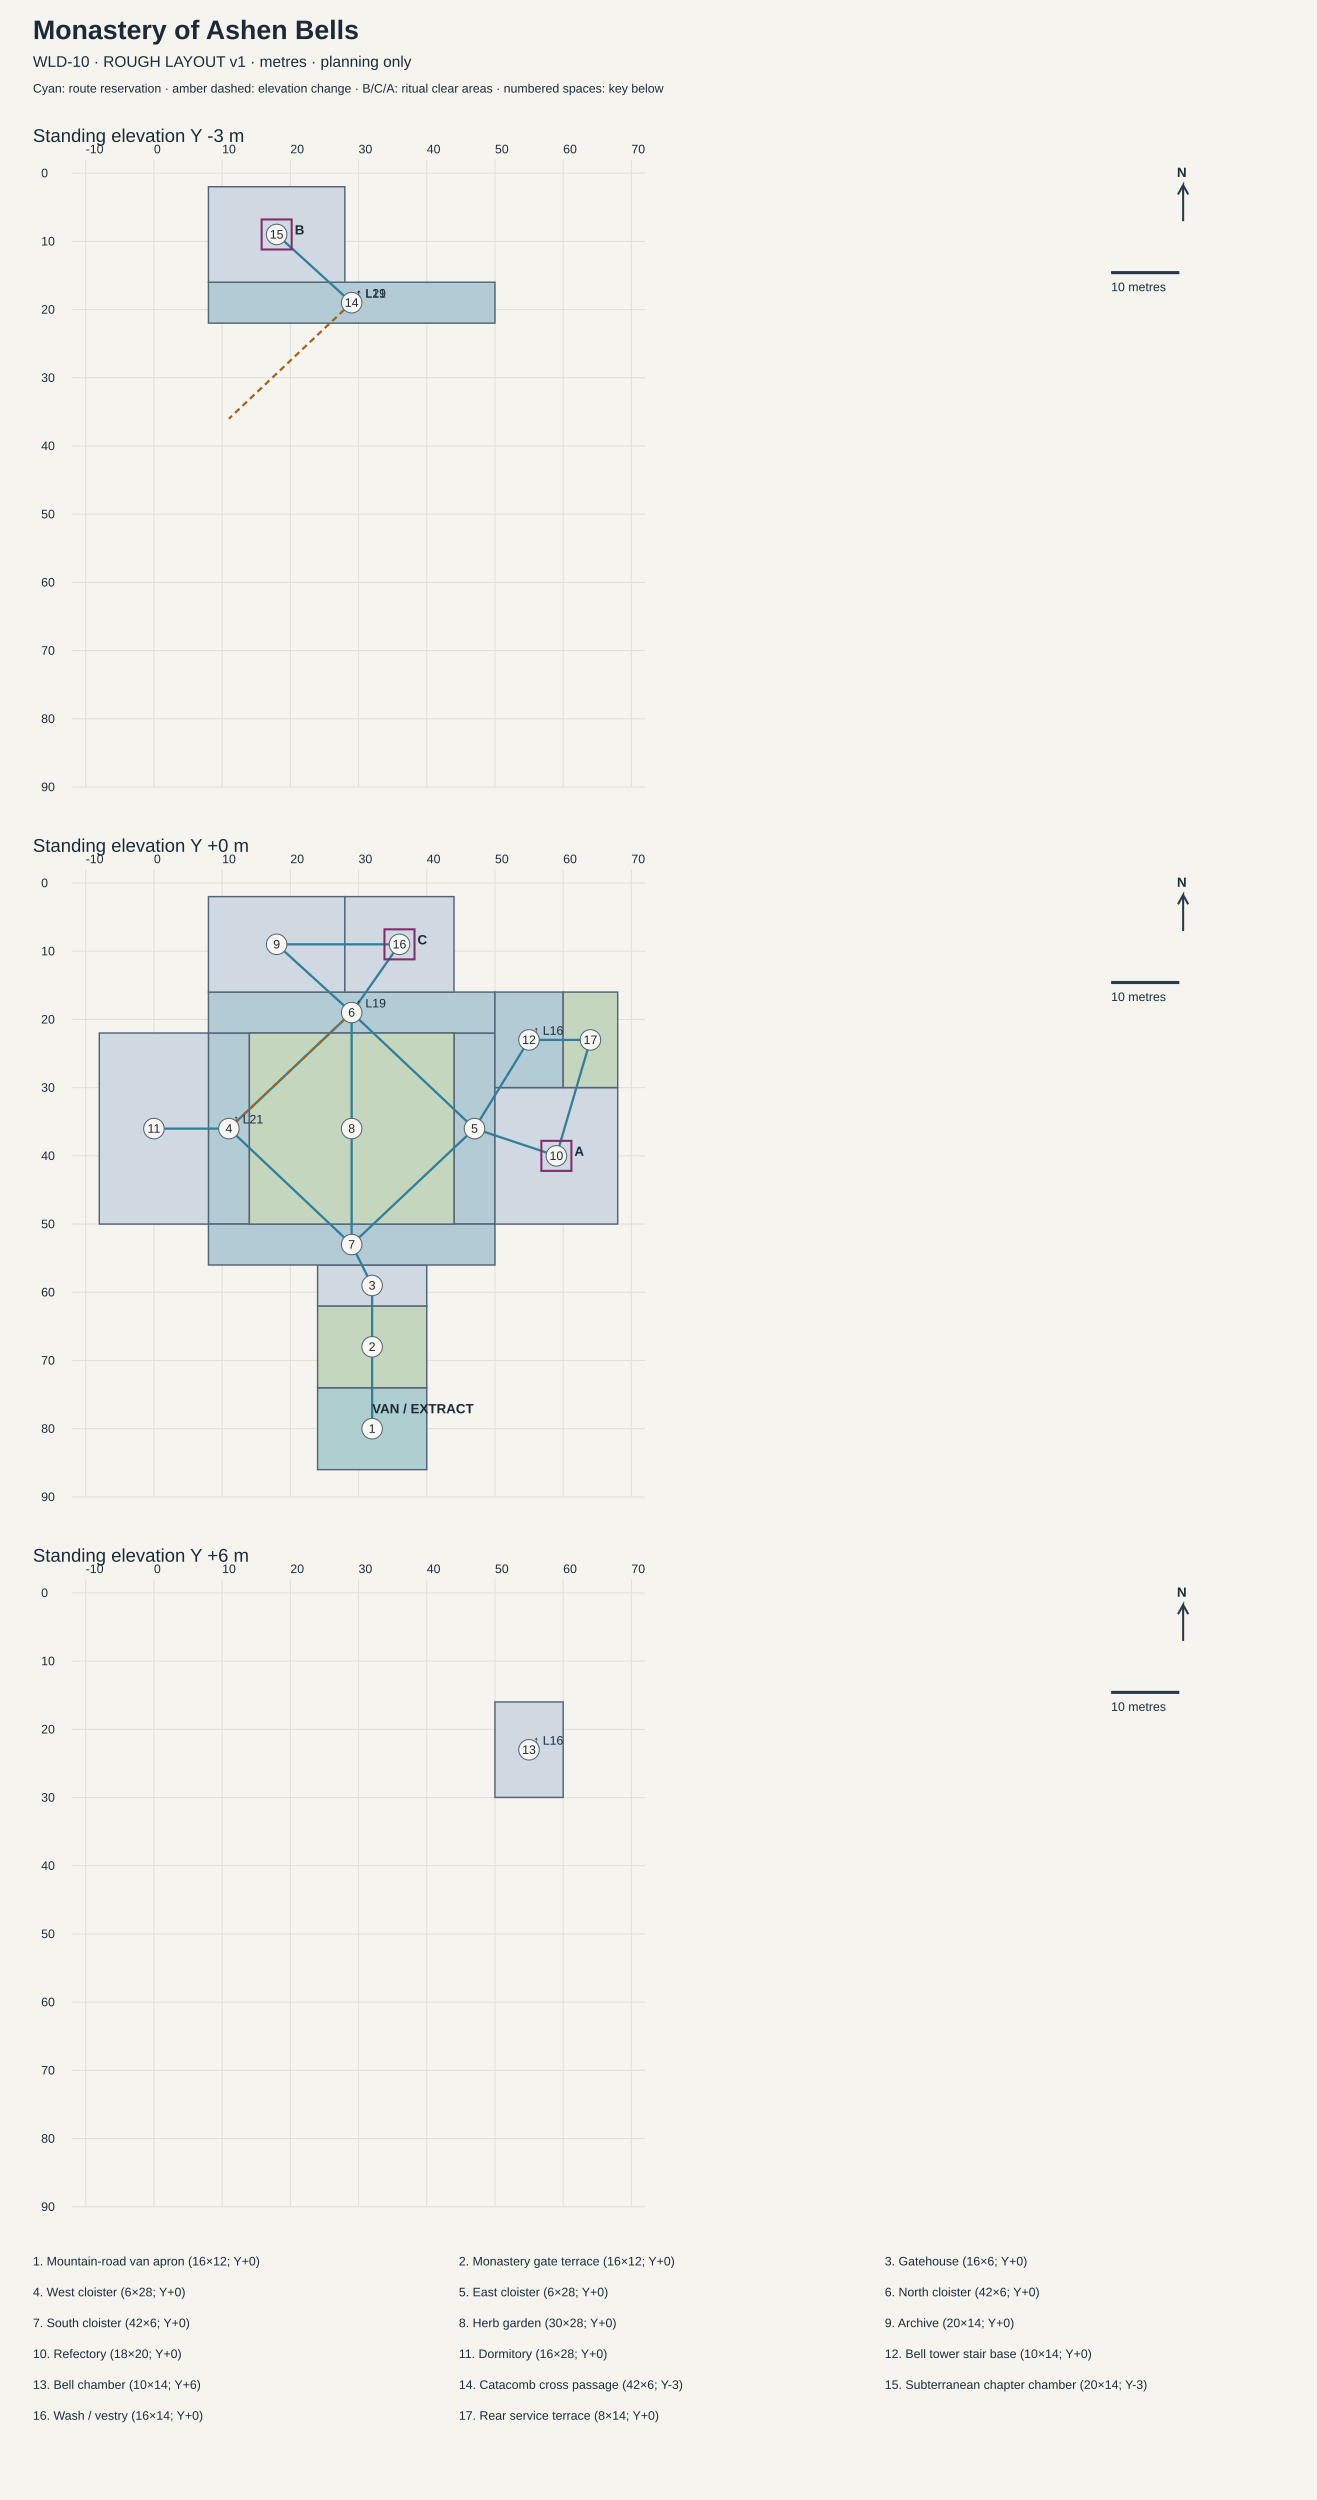
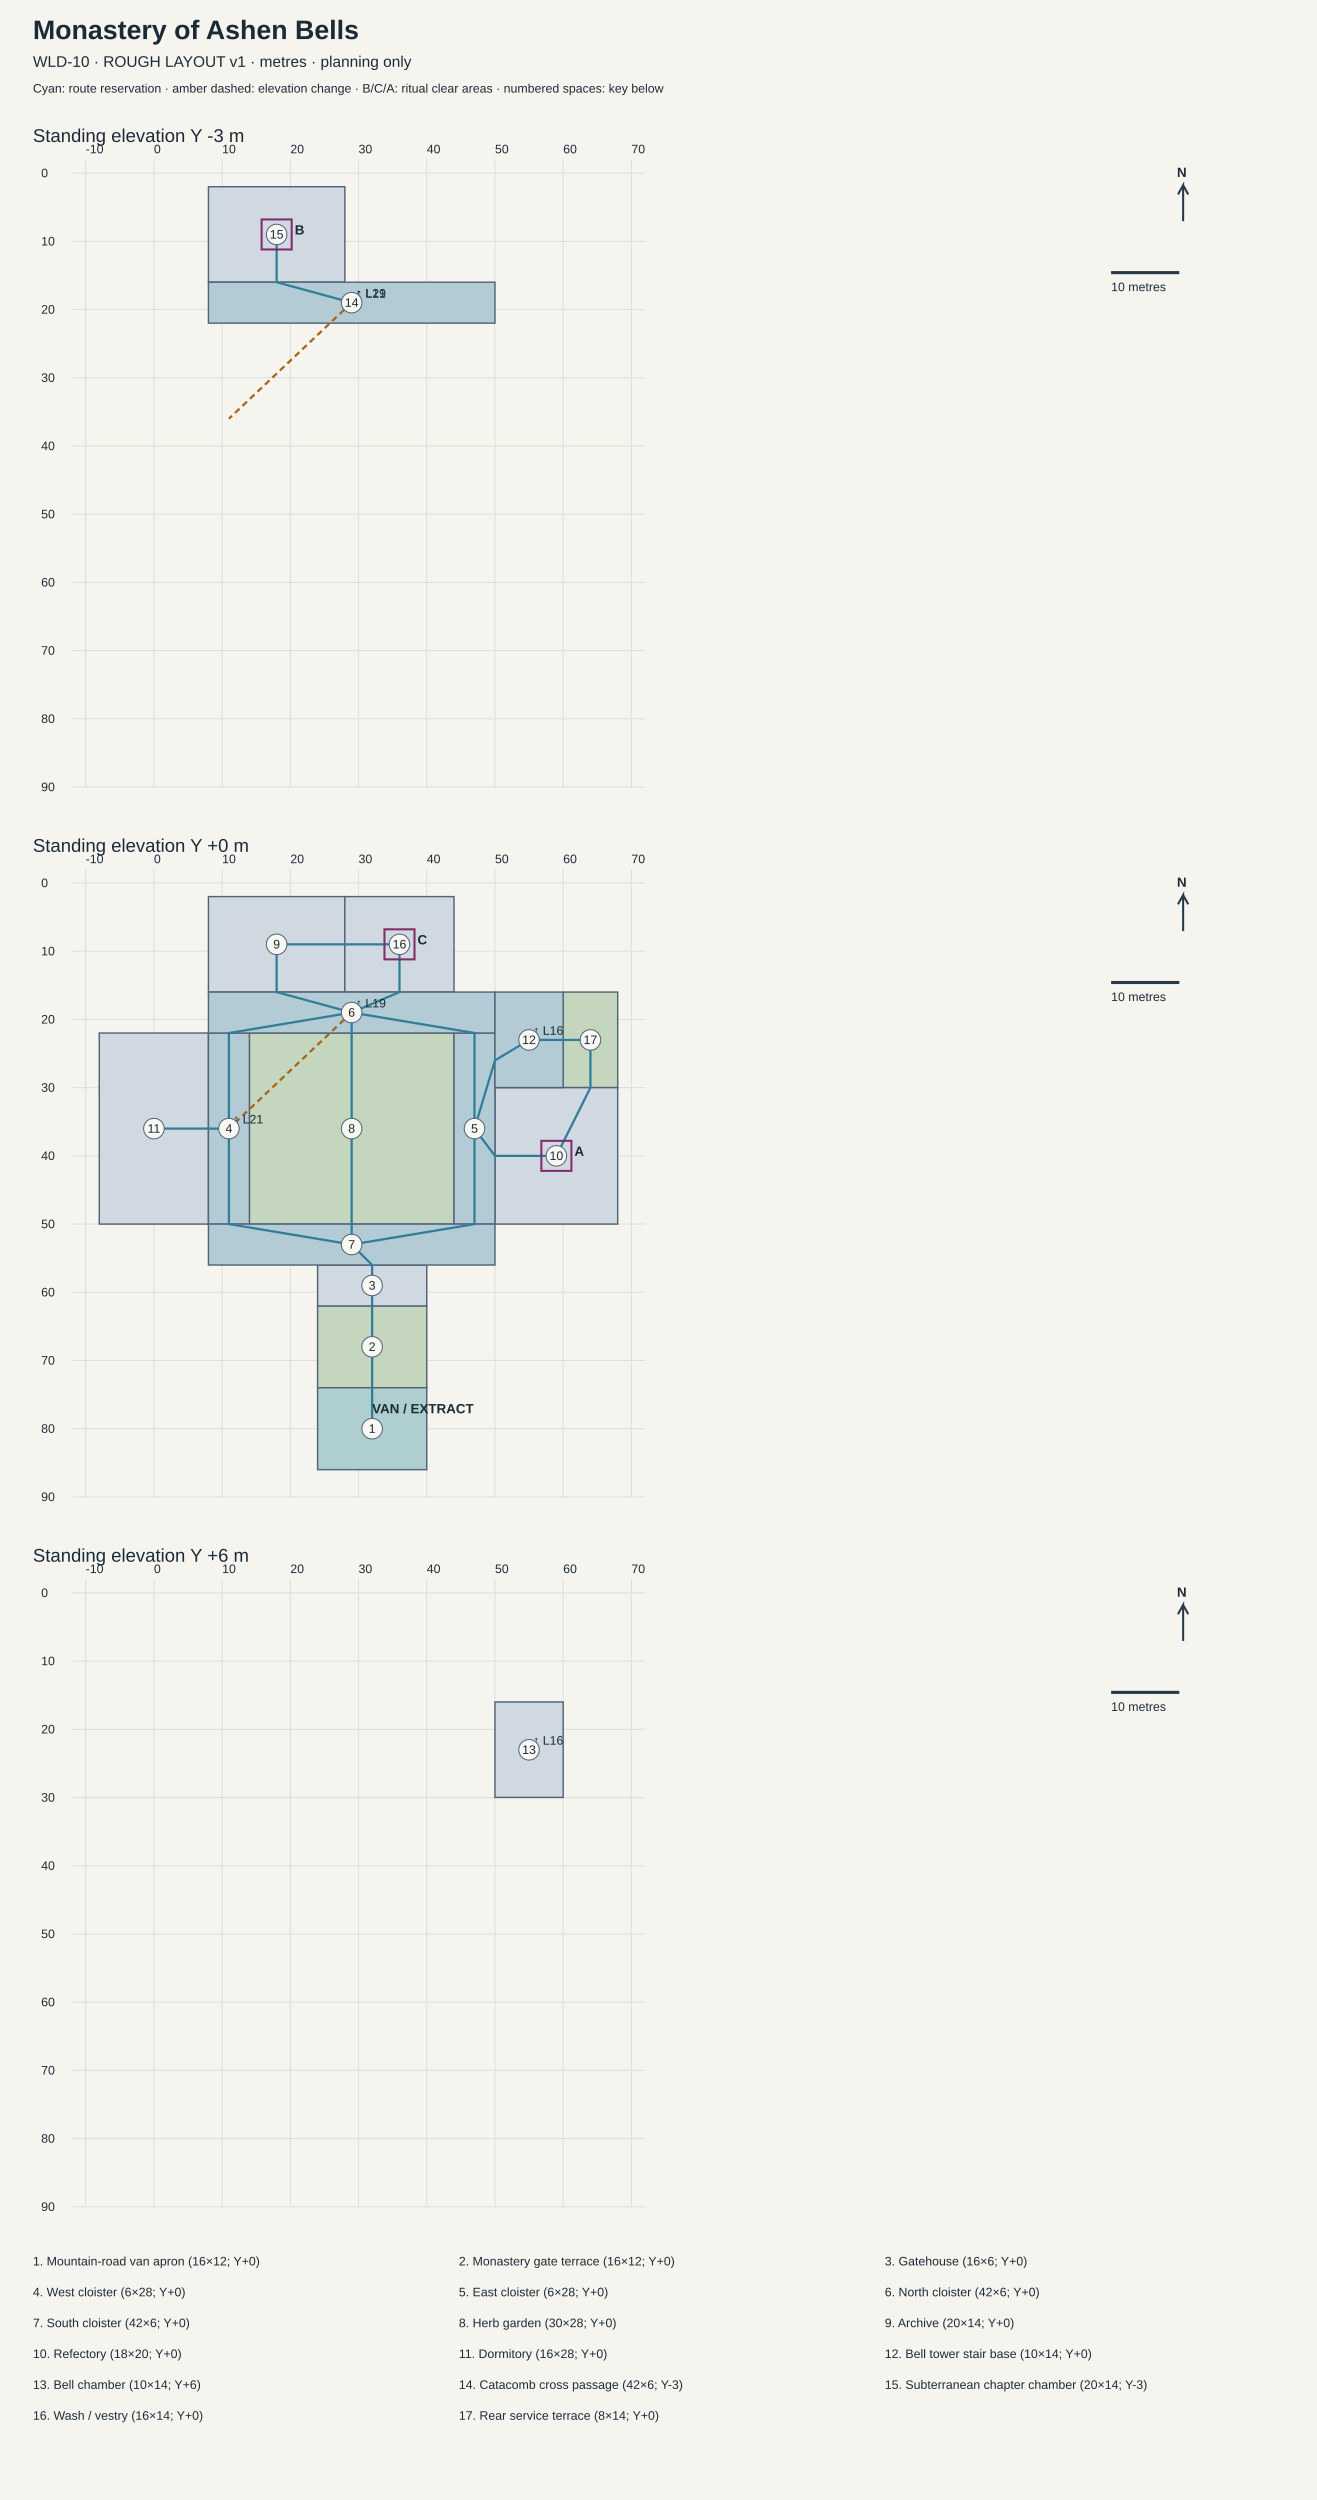
<svg xmlns="http://www.w3.org/2000/svg" width="1280" height="2430" viewBox="0 0 1280 2430">
  <style>text{font-family:Arial,sans-serif;fill:#1c2a37}.small{font-size:12px}.label{font-size:13px;font-weight:bold}.title{font-size:26px;font-weight:bold}</style>
  <rect width="100%" height="100%" fill="#f5f4ef" />
  <text x="32" y="38" class="title">Monastery of Ashen Bells</text>
  <text x="32" y="65" font-size="15">WLD-10 · ROUGH LAYOUT v1 · metres · planning only</text>
  <text x="32" y="90" class="small">Cyan: route reservation · amber dashed: elevation change · B/C/A: ritual clear areas · numbered spaces: key below</text>
  <text x="32" y="138.0" font-size="18">Standing elevation Y -3 m</text>
  <path d="M83.3,155.0 v610.0" stroke="#dfdfd8" />
  <text x="83.3" y="149.0" class="small">-10</text>
  <path d="M149.6,155.0 v610.0" stroke="#dfdfd8" />
  <text x="149.6" y="149.0" class="small">0</text>
  <path d="M215.9,155.0 v610.0" stroke="#dfdfd8" />
  <text x="215.9" y="149.0" class="small">10</text>
  <path d="M282.2,155.0 v610.0" stroke="#dfdfd8" />
  <text x="282.2" y="149.0" class="small">20</text>
  <path d="M348.5,155.0 v610.0" stroke="#dfdfd8" />
  <text x="348.5" y="149.0" class="small">30</text>
  <path d="M414.8,155.0 v610.0" stroke="#dfdfd8" />
  <text x="414.8" y="149.0" class="small">40</text>
  <path d="M481.1,155.0 v610.0" stroke="#dfdfd8" />
  <text x="481.1" y="149.0" class="small">50</text>
  <path d="M547.4,155.0 v610.0" stroke="#dfdfd8" />
  <text x="547.4" y="149.0" class="small">60</text>
  <path d="M613.7,155.0 v610.0" stroke="#dfdfd8" />
  <text x="613.7" y="149.0" class="small">70</text>
  <path d="M70.0,168.3 h557.0" stroke="#dfdfd8" />
  <text x="40.0" y="172.3" class="small">0</text>
  <path d="M70.0,234.6 h557.0" stroke="#dfdfd8" />
  <text x="40.0" y="238.6" class="small">10</text>
  <path d="M70.0,300.9 h557.0" stroke="#dfdfd8" />
  <text x="40.0" y="304.9" class="small">20</text>
  <path d="M70.0,367.2 h557.0" stroke="#dfdfd8" />
  <text x="40.0" y="371.2" class="small">30</text>
  <path d="M70.0,433.5 h557.0" stroke="#dfdfd8" />
  <text x="40.0" y="437.5" class="small">40</text>
  <path d="M70.0,499.8 h557.0" stroke="#dfdfd8" />
  <text x="40.0" y="503.8" class="small">50</text>
  <path d="M70.0,566.1 h557.0" stroke="#dfdfd8" />
  <text x="40.0" y="570.1" class="small">60</text>
  <path d="M70.0,632.4 h557.0" stroke="#dfdfd8" />
  <text x="40.0" y="636.4" class="small">70</text>
  <path d="M70.0,698.7 h557.0" stroke="#dfdfd8" />
  <text x="40.0" y="702.7" class="small">80</text>
  <path d="M70.0,765.0 h557.0" stroke="#dfdfd8" />
  <text x="40.0" y="769.0" class="small">90</text>
+   <rect x="202.6" y="181.5" width="132.6" height="92.8" fill="#d0d8e2" stroke="#536477" stroke-width="1.4" />
  <rect x="202.6" y="274.3" width="278.5" height="39.8" fill="#b2cbd4" stroke="#536477" stroke-width="1.4" />
-   <rect x="202.6" y="181.5" width="132.6" height="92.8" fill="#d0d8e2" stroke="#536477" stroke-width="1.4" />
  <path d="M341.8,294.2 L341.8,294.2" fill="none" stroke="#a86516" stroke-width="2.2" stroke-dasharray="6 4" />
  <text x="345.8" y="289.2" class="small">↕ L19</text>
-   <path d="M341.8,294.2 L268.9,227.9" fill="none" stroke="#307e99" stroke-width="2.2" />
+   <path d="M341.8,294.2 L268.9,274.3 L268.9,227.9" fill="none" stroke="#307e99" stroke-width="2.2" />
  <path d="M341.8,294.2 L222.5,407.0" fill="none" stroke="#a86516" stroke-width="2.2" stroke-dasharray="6 4" />
  <text x="345.8" y="289.2" class="small">↕ L21</text>
  <circle cx="341.8" cy="294.2" r="10" fill="#f8f7f1" stroke="#536477" />
  <text x="341.8" y="298.2" text-anchor="middle" class="small">14</text>
  <circle cx="268.9" cy="227.9" r="10" fill="#f8f7f1" stroke="#536477" />
  <text x="268.9" y="231.9" text-anchor="middle" class="small">15</text>
  <rect x="254.3" y="213.3" width="29.2" height="29.2" fill="none" stroke="#812c6b" stroke-width="2" />
  <text x="286.5" y="227.9" class="label">B</text>
  <path d="M1150,215.0 v-35 l-5,9 m5,-9 l5,9" fill="none" stroke="#283949" stroke-width="2" />
  <text x="1144" y="172.0" class="label">N</text>
  <path d="M1080,265.0 h66.3" stroke="#283949" stroke-width="3" />
  <text x="1080" y="283.0" class="small">10 metres</text>
  <text x="32" y="828.0" font-size="18">Standing elevation Y +0 m</text>
  <path d="M83.3,845.0 v610.0" stroke="#dfdfd8" />
  <text x="83.3" y="839.0" class="small">-10</text>
  <path d="M149.6,845.0 v610.0" stroke="#dfdfd8" />
  <text x="149.6" y="839.0" class="small">0</text>
  <path d="M215.9,845.0 v610.0" stroke="#dfdfd8" />
  <text x="215.9" y="839.0" class="small">10</text>
  <path d="M282.2,845.0 v610.0" stroke="#dfdfd8" />
  <text x="282.2" y="839.0" class="small">20</text>
  <path d="M348.5,845.0 v610.0" stroke="#dfdfd8" />
  <text x="348.5" y="839.0" class="small">30</text>
  <path d="M414.8,845.0 v610.0" stroke="#dfdfd8" />
  <text x="414.8" y="839.0" class="small">40</text>
  <path d="M481.1,845.0 v610.0" stroke="#dfdfd8" />
  <text x="481.1" y="839.0" class="small">50</text>
  <path d="M547.4,845.0 v610.0" stroke="#dfdfd8" />
  <text x="547.4" y="839.0" class="small">60</text>
  <path d="M613.7,845.0 v610.0" stroke="#dfdfd8" />
  <text x="613.7" y="839.0" class="small">70</text>
  <path d="M70.0,858.3 h557.0" stroke="#dfdfd8" />
  <text x="40.0" y="862.3" class="small">0</text>
  <path d="M70.0,924.6 h557.0" stroke="#dfdfd8" />
  <text x="40.0" y="928.6" class="small">10</text>
  <path d="M70.0,990.9 h557.0" stroke="#dfdfd8" />
  <text x="40.0" y="994.9" class="small">20</text>
  <path d="M70.0,1057.2 h557.0" stroke="#dfdfd8" />
  <text x="40.0" y="1061.2" class="small">30</text>
  <path d="M70.0,1123.5 h557.0" stroke="#dfdfd8" />
  <text x="40.0" y="1127.5" class="small">40</text>
  <path d="M70.0,1189.8 h557.0" stroke="#dfdfd8" />
  <text x="40.0" y="1193.8" class="small">50</text>
  <path d="M70.0,1256.1 h557.0" stroke="#dfdfd8" />
  <text x="40.0" y="1260.1" class="small">60</text>
  <path d="M70.0,1322.4 h557.0" stroke="#dfdfd8" />
  <text x="40.0" y="1326.4" class="small">70</text>
  <path d="M70.0,1388.7 h557.0" stroke="#dfdfd8" />
  <text x="40.0" y="1392.7" class="small">80</text>
  <path d="M70.0,1455.0 h557.0" stroke="#dfdfd8" />
  <text x="40.0" y="1459.0" class="small">90</text>
+   <rect x="308.7" y="1269.3" width="106.1" height="79.6" fill="#c5d6be" stroke="#536477" stroke-width="1.4" />
+   <rect x="242.4" y="1004.1" width="198.9" height="185.7" fill="#c5d6be" stroke="#536477" stroke-width="1.4" />
+   <rect x="547.4" y="964.3" width="53.0" height="92.8" fill="#c5d6be" stroke="#536477" stroke-width="1.4" />
  <rect x="308.7" y="1348.9" width="106.1" height="79.6" fill="#afcecf" stroke="#536477" stroke-width="1.4" />
-   <rect x="308.7" y="1269.3" width="106.1" height="79.6" fill="#c5d6be" stroke="#536477" stroke-width="1.4" />
  <rect x="308.7" y="1229.6" width="106.1" height="39.8" fill="#d0d8e2" stroke="#536477" stroke-width="1.4" />
+   <rect x="202.6" y="871.5" width="132.6" height="92.8" fill="#d0d8e2" stroke="#536477" stroke-width="1.4" />
+   <rect x="481.1" y="1057.2" width="119.3" height="132.6" fill="#d0d8e2" stroke="#536477" stroke-width="1.4" />
+   <rect x="96.5" y="1004.1" width="106.1" height="185.7" fill="#d0d8e2" stroke="#536477" stroke-width="1.4" />
+   <rect x="335.2" y="871.5" width="106.1" height="92.8" fill="#d0d8e2" stroke="#536477" stroke-width="1.4" />
  <rect x="202.6" y="1004.1" width="39.8" height="185.7" fill="#b2cbd4" stroke="#536477" stroke-width="1.4" />
  <rect x="441.3" y="1004.1" width="39.8" height="185.7" fill="#b2cbd4" stroke="#536477" stroke-width="1.4" />
  <rect x="202.6" y="964.3" width="278.5" height="39.8" fill="#b2cbd4" stroke="#536477" stroke-width="1.4" />
  <rect x="202.6" y="1189.8" width="278.5" height="39.8" fill="#b2cbd4" stroke="#536477" stroke-width="1.4" />
-   <rect x="242.4" y="1004.1" width="198.9" height="185.7" fill="#c5d6be" stroke="#536477" stroke-width="1.4" />
-   <rect x="202.6" y="871.5" width="132.6" height="92.8" fill="#d0d8e2" stroke="#536477" stroke-width="1.4" />
-   <rect x="481.1" y="1057.2" width="119.3" height="132.6" fill="#d0d8e2" stroke="#536477" stroke-width="1.4" />
-   <rect x="96.5" y="1004.1" width="106.1" height="185.7" fill="#d0d8e2" stroke="#536477" stroke-width="1.4" />
  <rect x="481.1" y="964.3" width="66.3" height="92.8" fill="#b2cbd4" stroke="#536477" stroke-width="1.4" />
-   <rect x="335.2" y="871.5" width="106.1" height="92.8" fill="#d0d8e2" stroke="#536477" stroke-width="1.4" />
-   <rect x="547.4" y="964.3" width="53.0" height="92.8" fill="#c5d6be" stroke="#536477" stroke-width="1.4" />
-   <path d="M361.7,1388.7 L361.7,1309.1" fill="none" stroke="#307e99" stroke-width="2.2" />
-   <path d="M361.7,1309.1 L361.7,1249.5" fill="none" stroke="#307e99" stroke-width="2.2" />
-   <path d="M361.7,1249.5 L341.8,1209.7" fill="none" stroke="#307e99" stroke-width="2.2" />
-   <path d="M341.8,1209.7 L222.5,1097.0" fill="none" stroke="#307e99" stroke-width="2.2" />
-   <path d="M222.5,1097.0 L341.8,984.2" fill="none" stroke="#307e99" stroke-width="2.2" />
-   <path d="M341.8,984.2 L461.2,1097.0" fill="none" stroke="#307e99" stroke-width="2.2" />
-   <path d="M461.2,1097.0 L341.8,1209.7" fill="none" stroke="#307e99" stroke-width="2.2" />
-   <path d="M341.8,1209.7 L341.8,1097.0" fill="none" stroke="#307e99" stroke-width="2.2" />
-   <path d="M341.8,1097.0 L341.8,984.2" fill="none" stroke="#307e99" stroke-width="2.2" />
-   <path d="M222.5,1097.0 L149.6,1097.0" fill="none" stroke="#307e99" stroke-width="2.2" />
-   <path d="M341.8,984.2 L268.9,917.9" fill="none" stroke="#307e99" stroke-width="2.2" />
-   <path d="M268.9,917.9 L388.3,917.9" fill="none" stroke="#307e99" stroke-width="2.2" />
-   <path d="M388.3,917.9 L341.8,984.2" fill="none" stroke="#307e99" stroke-width="2.2" />
-   <path d="M461.2,1097.0 L540.8,1123.5" fill="none" stroke="#307e99" stroke-width="2.2" />
-   <path d="M461.2,1097.0 L514.2,1010.8" fill="none" stroke="#307e99" stroke-width="2.2" />
+   <path d="M361.7,1388.7 L361.7,1348.9 L361.7,1309.1" fill="none" stroke="#307e99" stroke-width="2.2" />
+   <path d="M361.7,1309.1 L361.7,1269.3 L361.7,1249.5" fill="none" stroke="#307e99" stroke-width="2.2" />
+   <path d="M361.7,1249.5 L361.7,1229.6 L341.8,1209.7" fill="none" stroke="#307e99" stroke-width="2.2" />
+   <path d="M341.8,1209.7 L222.5,1189.8 L222.5,1097.0" fill="none" stroke="#307e99" stroke-width="2.2" />
+   <path d="M222.5,1097.0 L222.5,1004.1 L341.8,984.2" fill="none" stroke="#307e99" stroke-width="2.2" />
+   <path d="M341.8,984.2 L461.2,1004.1 L461.2,1097.0" fill="none" stroke="#307e99" stroke-width="2.2" />
+   <path d="M461.2,1097.0 L461.2,1189.8 L341.8,1209.7" fill="none" stroke="#307e99" stroke-width="2.2" />
+   <path d="M341.8,1209.7 L341.8,1189.8 L341.8,1097.0" fill="none" stroke="#307e99" stroke-width="2.2" />
+   <path d="M341.8,1097.0 L341.8,1004.1 L341.8,984.2" fill="none" stroke="#307e99" stroke-width="2.2" />
+   <path d="M222.5,1097.0 L202.6,1097.0 L149.6,1097.0" fill="none" stroke="#307e99" stroke-width="2.2" />
+   <path d="M341.8,984.2 L268.9,964.3 L268.9,917.9" fill="none" stroke="#307e99" stroke-width="2.2" />
+   <path d="M268.9,917.9 L335.2,917.9 L388.3,917.9" fill="none" stroke="#307e99" stroke-width="2.2" />
+   <path d="M388.3,917.9 L388.3,964.3 L341.8,984.2" fill="none" stroke="#307e99" stroke-width="2.2" />
+   <path d="M461.2,1097.0 L481.1,1123.5 L540.8,1123.5" fill="none" stroke="#307e99" stroke-width="2.2" />
+   <path d="M461.2,1097.0 L481.1,1030.7 L514.2,1010.8" fill="none" stroke="#307e99" stroke-width="2.2" />
  <path d="M514.2,1010.8 L514.2,1010.8" fill="none" stroke="#a86516" stroke-width="2.2" stroke-dasharray="6 4" />
  <text x="518.2" y="1005.8" class="small">↕ L16</text>
-   <path d="M514.2,1010.8 L573.9,1010.8" fill="none" stroke="#307e99" stroke-width="2.2" />
-   <path d="M573.9,1010.8 L540.8,1123.5" fill="none" stroke="#307e99" stroke-width="2.2" />
+   <path d="M514.2,1010.8 L547.4,1010.8 L573.9,1010.8" fill="none" stroke="#307e99" stroke-width="2.2" />
+   <path d="M573.9,1010.8 L573.9,1057.2 L540.8,1123.5" fill="none" stroke="#307e99" stroke-width="2.2" />
  <path d="M341.8,984.2 L341.8,984.2" fill="none" stroke="#a86516" stroke-width="2.2" stroke-dasharray="6 4" />
  <text x="345.8" y="979.2" class="small">↕ L19</text>
  <path d="M341.8,984.2 L222.5,1097.0" fill="none" stroke="#a86516" stroke-width="2.2" stroke-dasharray="6 4" />
  <text x="226.5" y="1092.0" class="small">↕ L21</text>
  <circle cx="361.7" cy="1388.7" r="10" fill="#f8f7f1" stroke="#536477" />
  <text x="361.7" y="1392.7" text-anchor="middle" class="small">1</text>
  <circle cx="361.7" cy="1309.1" r="10" fill="#f8f7f1" stroke="#536477" />
  <text x="361.7" y="1313.1" text-anchor="middle" class="small">2</text>
  <circle cx="361.7" cy="1249.5" r="10" fill="#f8f7f1" stroke="#536477" />
  <text x="361.7" y="1253.5" text-anchor="middle" class="small">3</text>
  <circle cx="222.5" cy="1097.0" r="10" fill="#f8f7f1" stroke="#536477" />
  <text x="222.5" y="1101.0" text-anchor="middle" class="small">4</text>
  <circle cx="461.2" cy="1097.0" r="10" fill="#f8f7f1" stroke="#536477" />
  <text x="461.2" y="1101.0" text-anchor="middle" class="small">5</text>
  <circle cx="341.8" cy="984.2" r="10" fill="#f8f7f1" stroke="#536477" />
  <text x="341.8" y="988.2" text-anchor="middle" class="small">6</text>
  <circle cx="341.8" cy="1209.7" r="10" fill="#f8f7f1" stroke="#536477" />
  <text x="341.8" y="1213.7" text-anchor="middle" class="small">7</text>
  <circle cx="341.8" cy="1097.0" r="10" fill="#f8f7f1" stroke="#536477" />
  <text x="341.8" y="1101.0" text-anchor="middle" class="small">8</text>
  <circle cx="268.9" cy="917.9" r="10" fill="#f8f7f1" stroke="#536477" />
  <text x="268.9" y="921.9" text-anchor="middle" class="small">9</text>
  <circle cx="540.8" cy="1123.5" r="10" fill="#f8f7f1" stroke="#536477" />
  <text x="540.8" y="1127.5" text-anchor="middle" class="small">10</text>
  <circle cx="149.6" cy="1097.0" r="10" fill="#f8f7f1" stroke="#536477" />
  <text x="149.6" y="1101.0" text-anchor="middle" class="small">11</text>
  <circle cx="514.2" cy="1010.8" r="10" fill="#f8f7f1" stroke="#536477" />
  <text x="514.2" y="1014.8" text-anchor="middle" class="small">12</text>
  <circle cx="388.3" cy="917.9" r="10" fill="#f8f7f1" stroke="#536477" />
  <text x="388.3" y="921.9" text-anchor="middle" class="small">16</text>
  <circle cx="573.9" cy="1010.8" r="10" fill="#f8f7f1" stroke="#536477" />
  <text x="573.9" y="1014.8" text-anchor="middle" class="small">17</text>
  <rect x="373.7" y="903.3" width="29.2" height="29.2" fill="none" stroke="#812c6b" stroke-width="2" />
  <text x="405.8" y="917.9" class="label">C</text>
  <rect x="526.2" y="1108.9" width="29.2" height="29.2" fill="none" stroke="#812c6b" stroke-width="2" />
  <text x="558.3" y="1123.5" class="label">A</text>
  <text x="361.7" y="1373.7" class="label">VAN / EXTRACT</text>
  <path d="M1150,905.0 v-35 l-5,9 m5,-9 l5,9" fill="none" stroke="#283949" stroke-width="2" />
  <text x="1144" y="862.0" class="label">N</text>
  <path d="M1080,955.0 h66.3" stroke="#283949" stroke-width="3" />
  <text x="1080" y="973.0" class="small">10 metres</text>
  <text x="32" y="1518.0" font-size="18">Standing elevation Y +6 m</text>
  <path d="M83.3,1535.0 v610.0" stroke="#dfdfd8" />
  <text x="83.3" y="1529.0" class="small">-10</text>
  <path d="M149.6,1535.0 v610.0" stroke="#dfdfd8" />
  <text x="149.6" y="1529.0" class="small">0</text>
  <path d="M215.9,1535.0 v610.0" stroke="#dfdfd8" />
  <text x="215.9" y="1529.0" class="small">10</text>
  <path d="M282.2,1535.0 v610.0" stroke="#dfdfd8" />
  <text x="282.2" y="1529.0" class="small">20</text>
  <path d="M348.5,1535.0 v610.0" stroke="#dfdfd8" />
  <text x="348.5" y="1529.0" class="small">30</text>
  <path d="M414.8,1535.0 v610.0" stroke="#dfdfd8" />
  <text x="414.8" y="1529.0" class="small">40</text>
  <path d="M481.1,1535.0 v610.0" stroke="#dfdfd8" />
  <text x="481.1" y="1529.0" class="small">50</text>
  <path d="M547.4,1535.0 v610.0" stroke="#dfdfd8" />
  <text x="547.4" y="1529.0" class="small">60</text>
  <path d="M613.7,1535.0 v610.0" stroke="#dfdfd8" />
  <text x="613.7" y="1529.0" class="small">70</text>
  <path d="M70.0,1548.3 h557.0" stroke="#dfdfd8" />
  <text x="40.0" y="1552.3" class="small">0</text>
  <path d="M70.0,1614.6 h557.0" stroke="#dfdfd8" />
  <text x="40.0" y="1618.6" class="small">10</text>
  <path d="M70.0,1680.9 h557.0" stroke="#dfdfd8" />
  <text x="40.0" y="1684.9" class="small">20</text>
  <path d="M70.0,1747.2 h557.0" stroke="#dfdfd8" />
  <text x="40.0" y="1751.2" class="small">30</text>
  <path d="M70.0,1813.5 h557.0" stroke="#dfdfd8" />
  <text x="40.0" y="1817.5" class="small">40</text>
  <path d="M70.0,1879.8 h557.0" stroke="#dfdfd8" />
  <text x="40.0" y="1883.8" class="small">50</text>
  <path d="M70.0,1946.1 h557.0" stroke="#dfdfd8" />
  <text x="40.0" y="1950.1" class="small">60</text>
  <path d="M70.0,2012.4 h557.0" stroke="#dfdfd8" />
  <text x="40.0" y="2016.4" class="small">70</text>
  <path d="M70.0,2078.7 h557.0" stroke="#dfdfd8" />
  <text x="40.0" y="2082.7" class="small">80</text>
  <path d="M70.0,2145.0 h557.0" stroke="#dfdfd8" />
  <text x="40.0" y="2149.0" class="small">90</text>
  <rect x="481.1" y="1654.3" width="66.3" height="92.8" fill="#d0d8e2" stroke="#536477" stroke-width="1.4" />
  <path d="M514.2,1700.8 L514.2,1700.8" fill="none" stroke="#a86516" stroke-width="2.2" stroke-dasharray="6 4" />
  <text x="518.2" y="1695.8" class="small">↕ L16</text>
  <circle cx="514.2" cy="1700.8" r="10" fill="#f8f7f1" stroke="#536477" />
  <text x="514.2" y="1704.8" text-anchor="middle" class="small">13</text>
  <path d="M1150,1595.0 v-35 l-5,9 m5,-9 l5,9" fill="none" stroke="#283949" stroke-width="2" />
  <text x="1144" y="1552.0" class="label">N</text>
  <path d="M1080,1645.0 h66.3" stroke="#283949" stroke-width="3" />
  <text x="1080" y="1663.0" class="small">10 metres</text>
  <text x="32" y="2202.0" class="small">1. Mountain-road van apron (16×12; Y+0)</text>
  <text x="446" y="2202.0" class="small">2. Monastery gate terrace (16×12; Y+0)</text>
  <text x="860" y="2202.0" class="small">3. Gatehouse (16×6; Y+0)</text>
  <text x="32" y="2232.0" class="small">4. West cloister (6×28; Y+0)</text>
  <text x="446" y="2232.0" class="small">5. East cloister (6×28; Y+0)</text>
  <text x="860" y="2232.0" class="small">6. North cloister (42×6; Y+0)</text>
  <text x="32" y="2262.0" class="small">7. South cloister (42×6; Y+0)</text>
  <text x="446" y="2262.0" class="small">8. Herb garden (30×28; Y+0)</text>
  <text x="860" y="2262.0" class="small">9. Archive (20×14; Y+0)</text>
  <text x="32" y="2292.0" class="small">10. Refectory (18×20; Y+0)</text>
  <text x="446" y="2292.0" class="small">11. Dormitory (16×28; Y+0)</text>
  <text x="860" y="2292.0" class="small">12. Bell tower stair base (10×14; Y+0)</text>
  <text x="32" y="2322.0" class="small">13. Bell chamber (10×14; Y+6)</text>
  <text x="446" y="2322.0" class="small">14. Catacomb cross passage (42×6; Y-3)</text>
  <text x="860" y="2322.0" class="small">15. Subterranean chapter chamber (20×14; Y-3)</text>
  <text x="32" y="2352.0" class="small">16. Wash / vestry (16×14; Y+0)</text>
  <text x="446" y="2352.0" class="small">17. Rear service terrace (8×14; Y+0)</text>
</svg>
